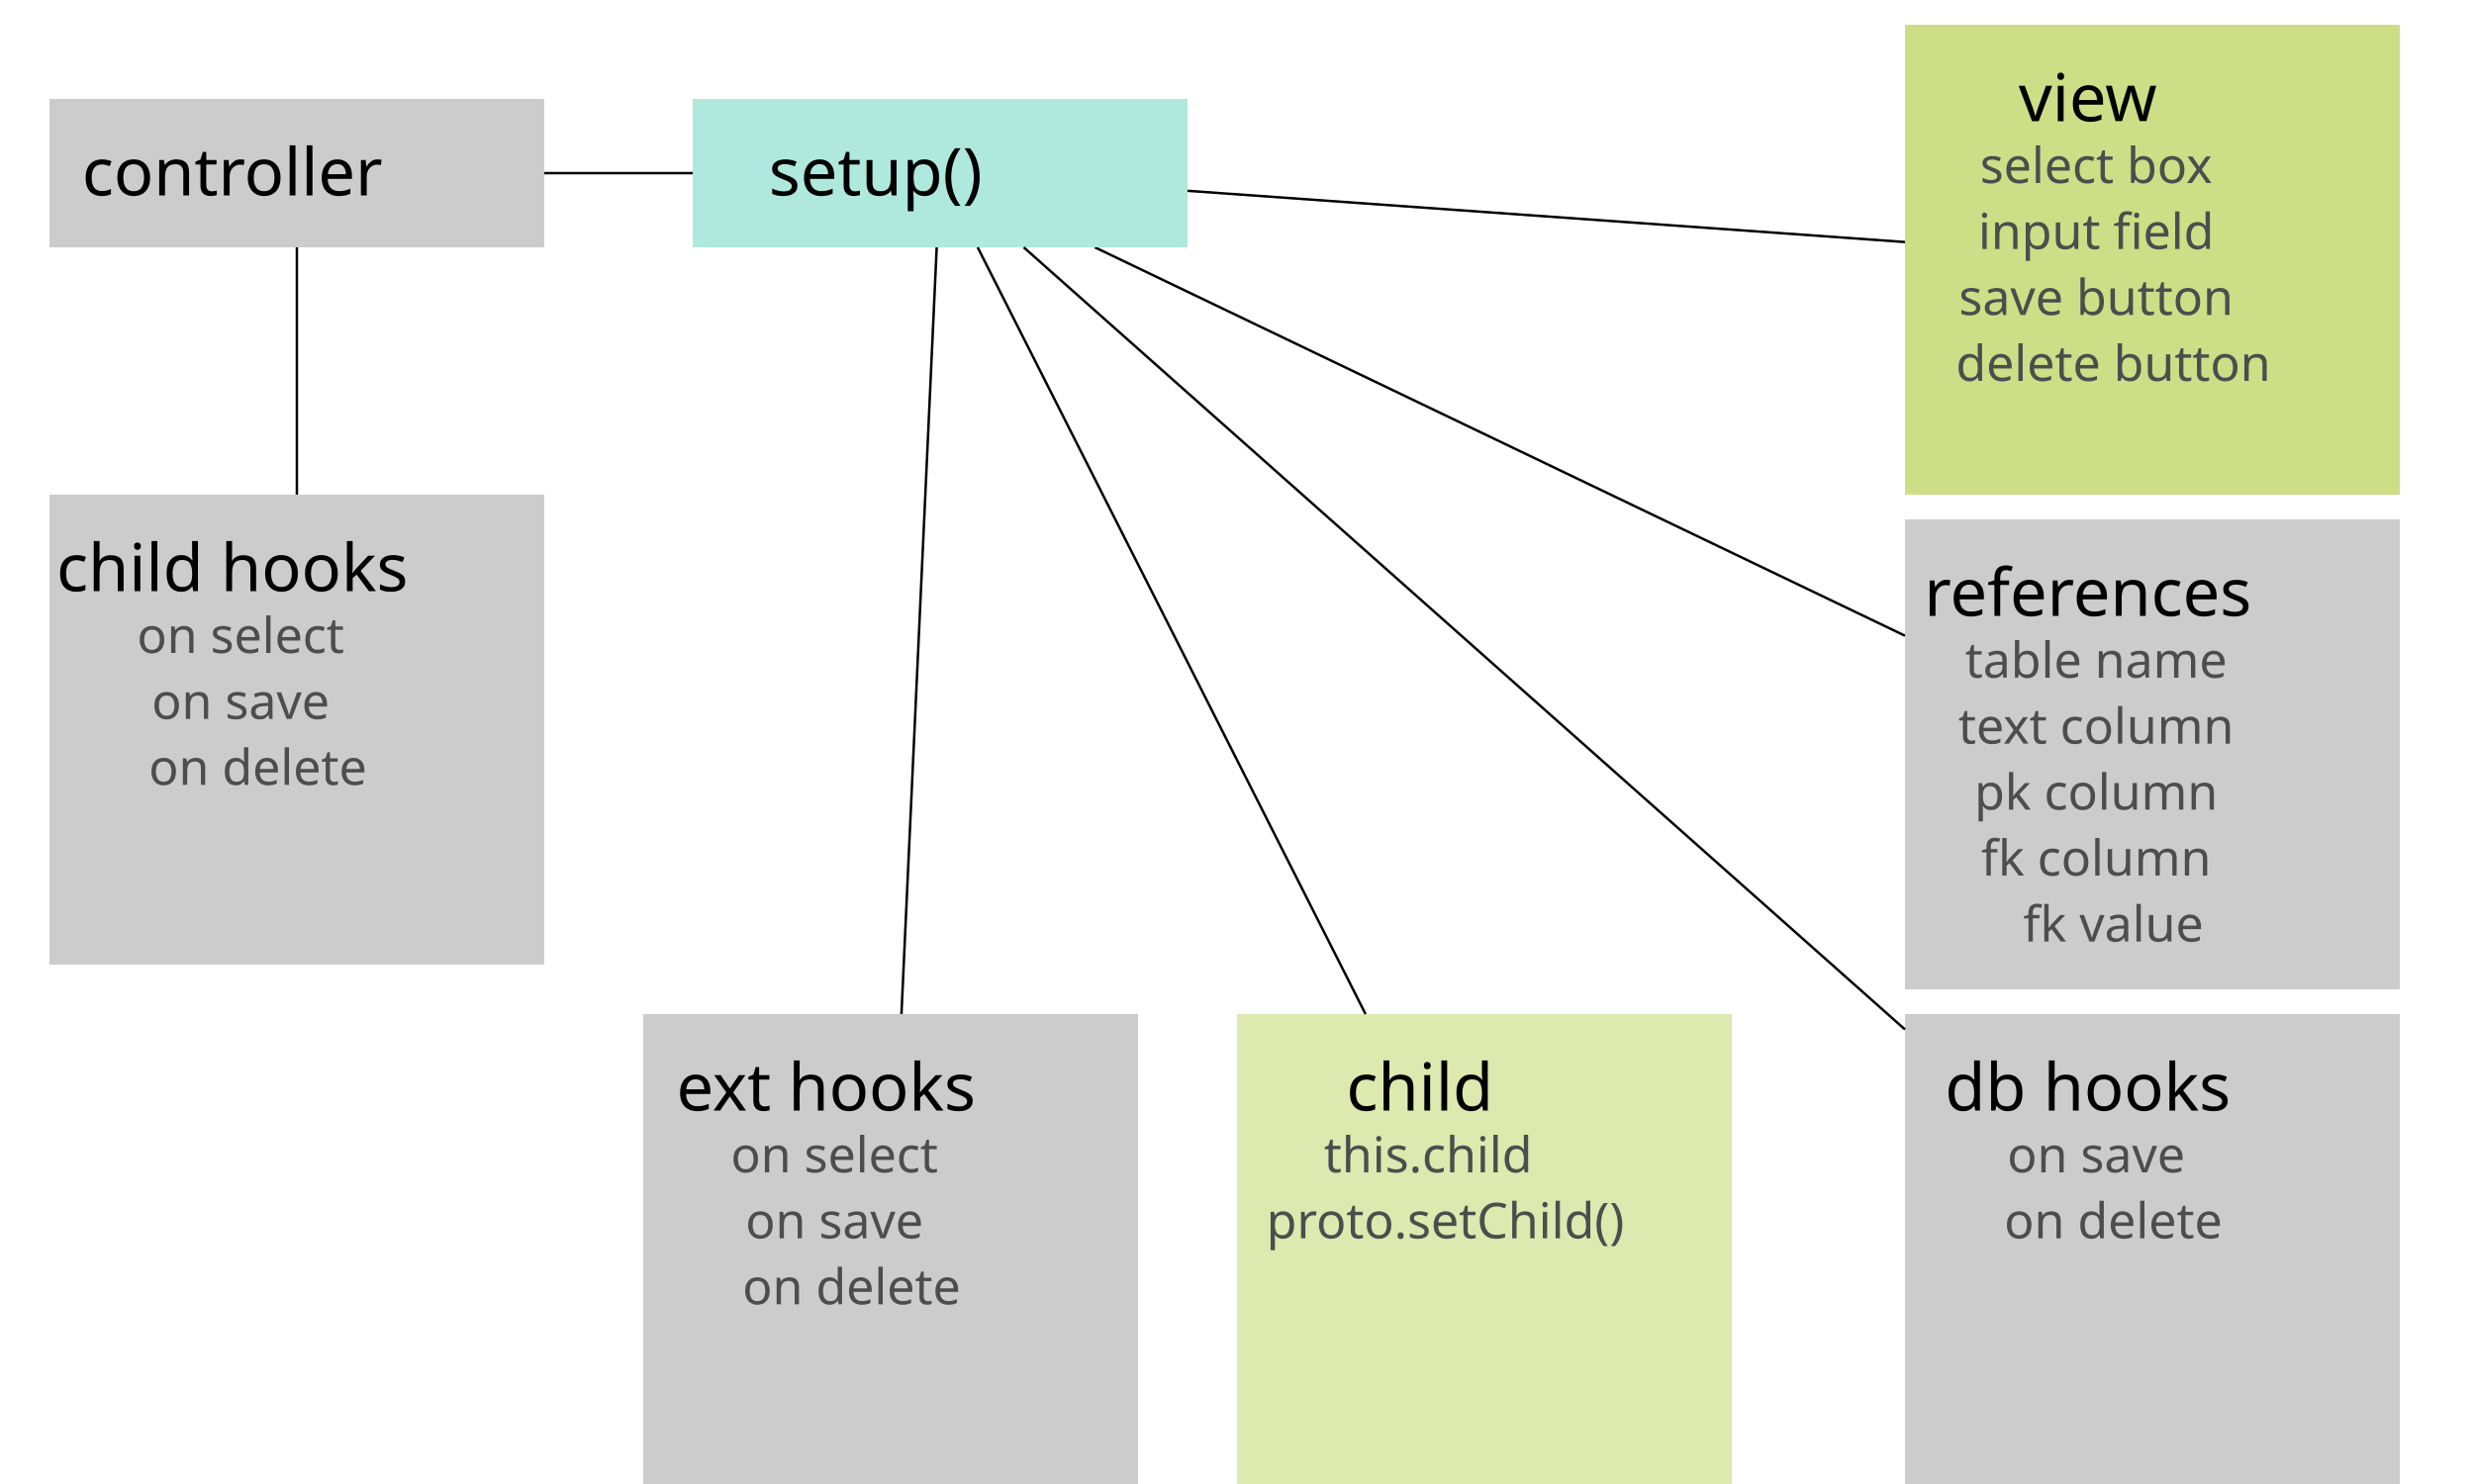
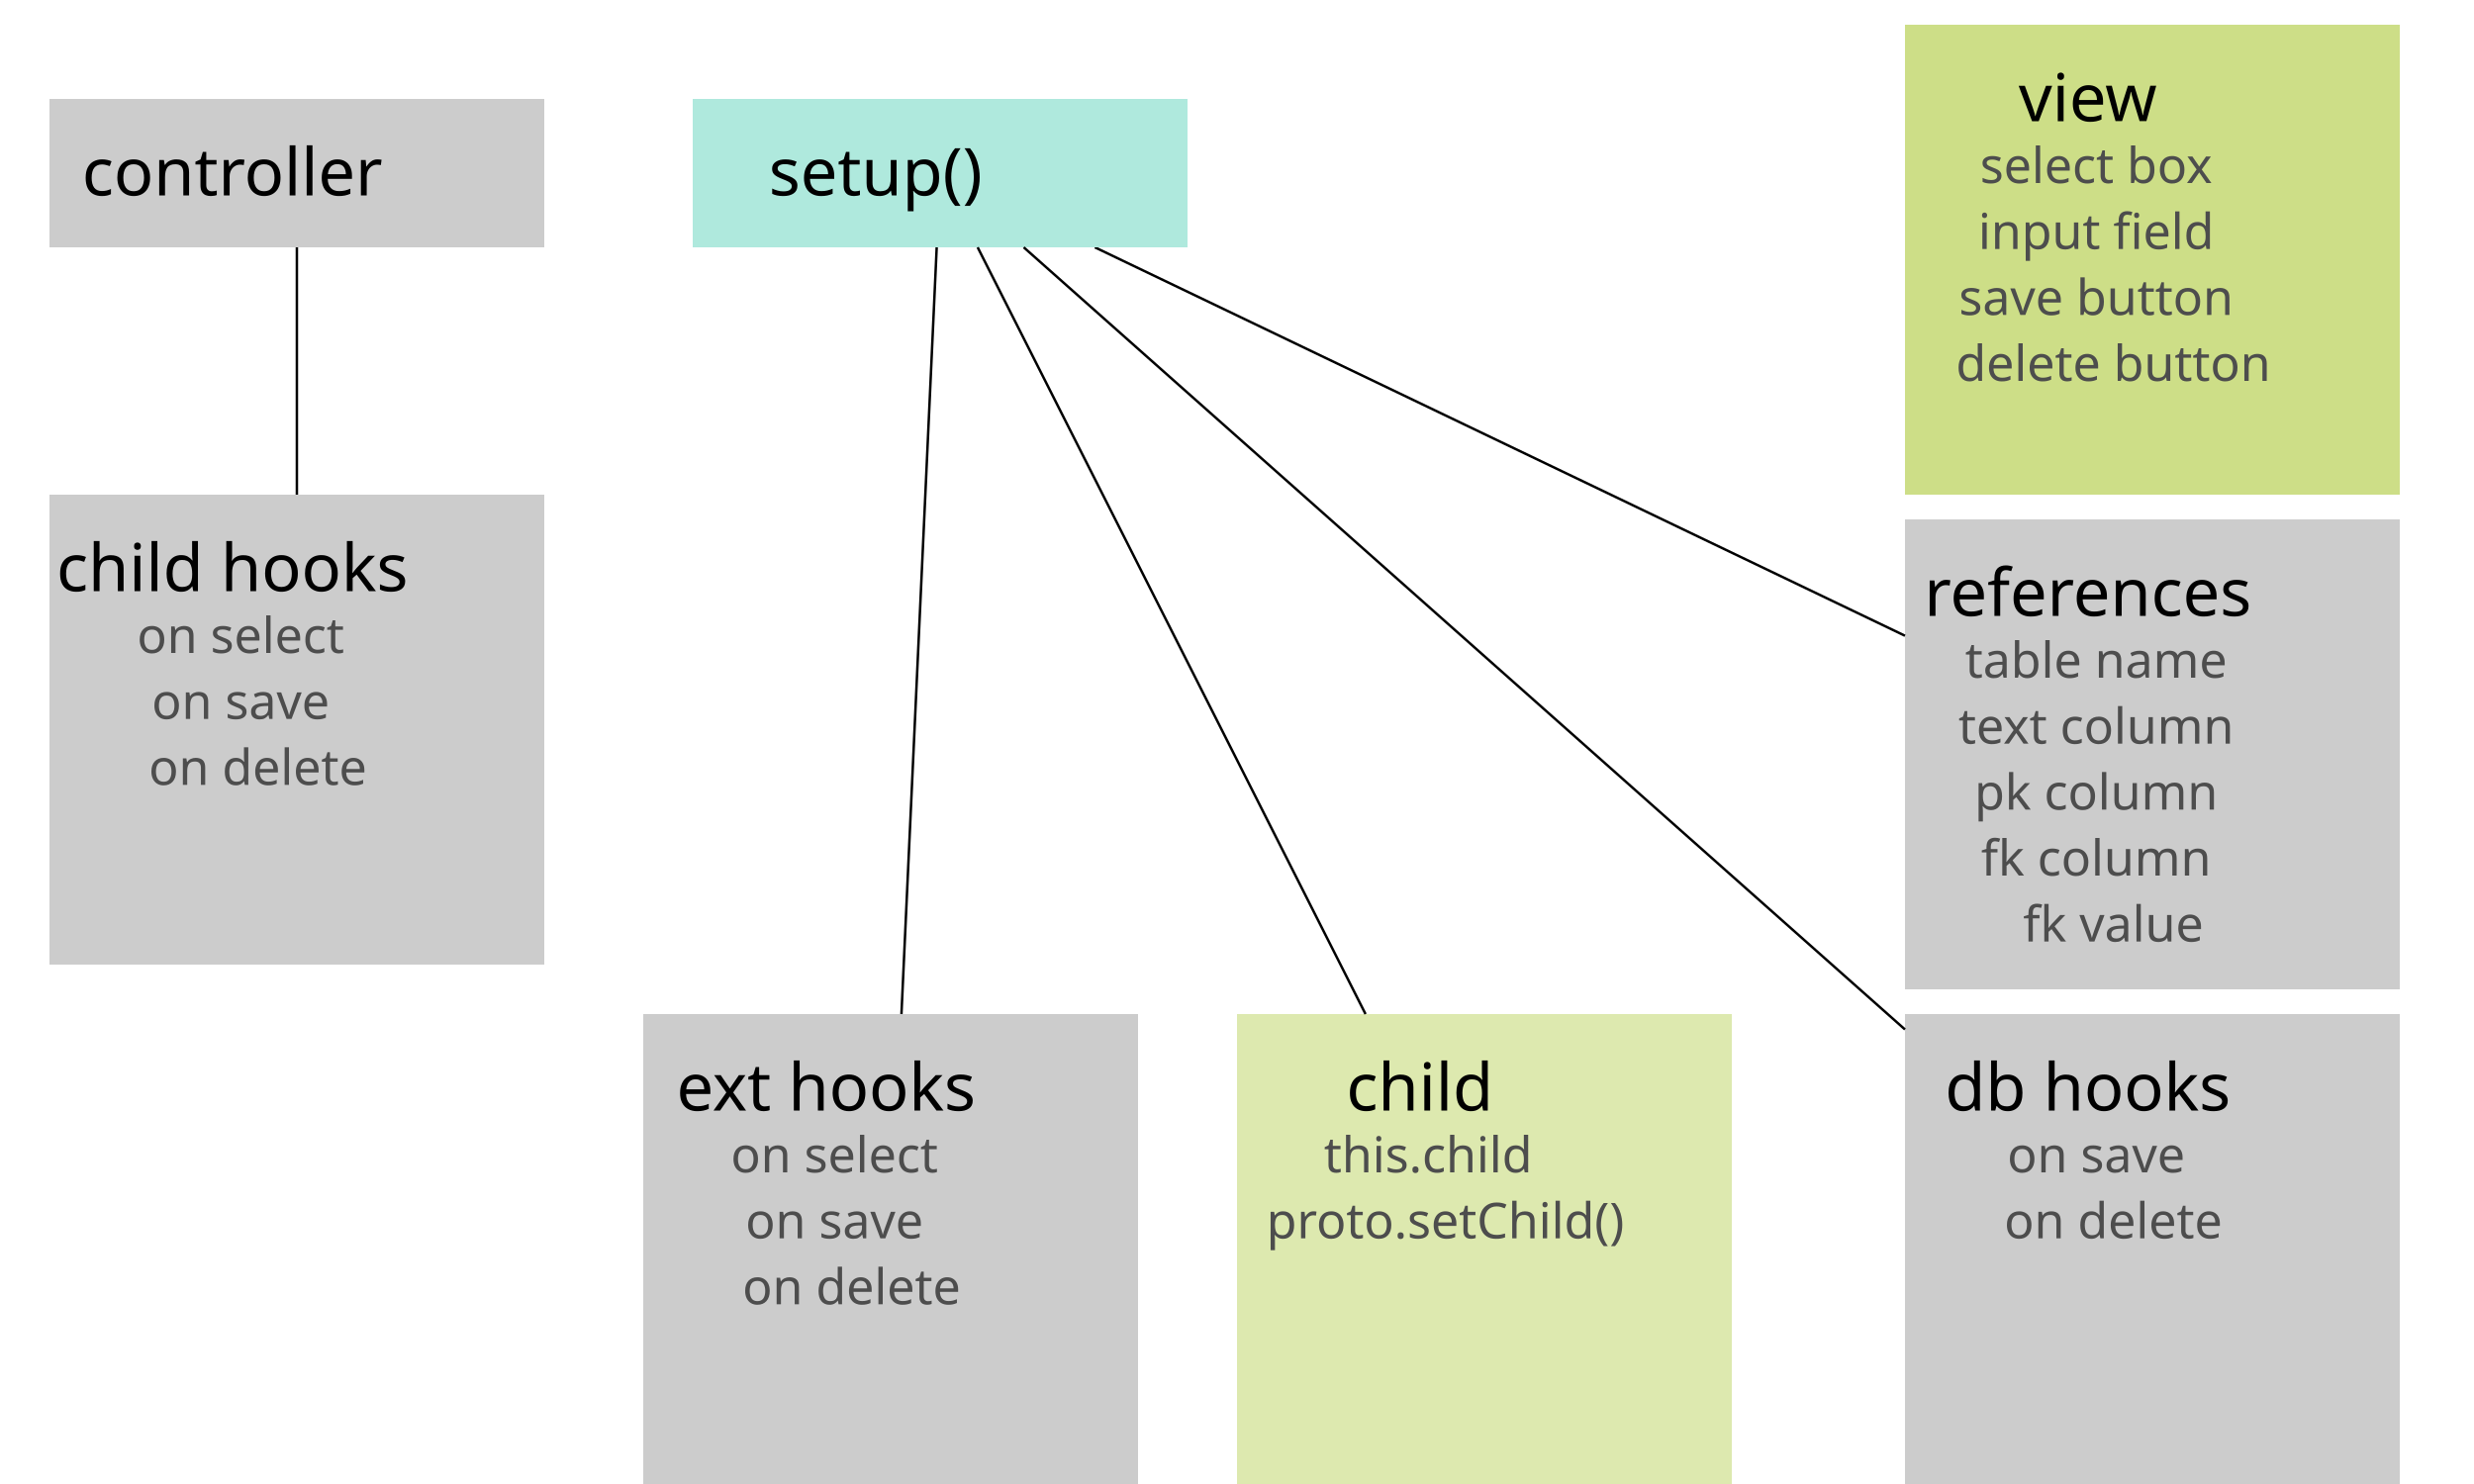
<svg xmlns="http://www.w3.org/2000/svg" xmlns:xlink="http://www.w3.org/1999/xlink" width="1000" height="600" viewBox="0 0 1000 600" version="1.1" id="svg8">
  <defs id="defs2">
    <linearGradient id="linearGradient4812">
      <stop style="stop-color:#808080;stop-opacity:1;" offset="0" id="stop4808" />
      <stop style="stop-color:#808080;stop-opacity:0;" offset="1" id="stop4810" />
    </linearGradient>
    <linearGradient xlink:href="#linearGradient4812" id="linearGradient4806" x1="520" y1="194" x2="390" y2="266" gradientUnits="userSpaceOnUse" gradientTransform="matrix(1,0,0,0.8333333,0,-121.6667)" />
  </defs>
  <g id="layer1" />
-   <path style="display:inline;fill:none;fill-rule:evenodd;stroke:#000000;stroke-width:1px;stroke-linecap:butt;stroke-linejoin:miter;stroke-opacity:1" d="m 220,70 60,-10e-7" id="path4814" />
+   <path style="display:inline;fill:none;fill-rule:evenodd;stroke:#000000;stroke-width:1px;stroke-linecap:butt;stroke-linejoin:miter;stroke-opacity:1" d="M 0,0 V 0" id="path4814" />
  <g id="g4983" transform="translate(170,80)">
    <rect y="130" x="600" height="190" width="200" id="rect4816-7-1-0" style="opacity:1;fill:#cccccc;fill-opacity:1;fill-rule:nonzero;stroke:none;stroke-width:4;stroke-linecap:butt;stroke-linejoin:round;stroke-miterlimit:4;stroke-dasharray:none;stroke-dashoffset:0;stroke-opacity:1;paint-order:markers fill stroke" />
    <text id="text4820-1-2-6-2" y="194" x="701.535" style="font-style:normal;font-weight:normal;font-size:26.667px;line-height:100%;font-family:sans-serif;text-align:center;letter-spacing:0px;word-spacing:0px;text-anchor:middle;fill:#4d4d4d;fill-opacity:1;stroke:none" xml:space="preserve">
      <tspan style="font-size:20px;line-height:100%;text-align:center;text-anchor:middle;fill:#4d4d4d" y="194" x="701.535" id="tspan5220">table name</tspan>
      <tspan style="font-size:20px;line-height:100%;text-align:center;text-anchor:middle;fill:#4d4d4d" y="220.667" x="701.535" id="tspan5254">text column</tspan>
      <tspan style="font-size:20px;line-height:100%;text-align:center;text-anchor:middle;fill:#4d4d4d" y="247.333" x="701.535" id="tspan5222">pk column</tspan>
      <tspan style="font-size:20px;line-height:100%;text-align:center;text-anchor:middle;fill:#4d4d4d" y="274" x="701.535" id="tspan5224">fk column</tspan>
      <tspan style="font-size:20px;line-height:100%;text-align:center;text-anchor:middle;fill:#4d4d4d" y="300.667" x="701.535" id="tspan5226">fk value</tspan>
    </text>
    <text id="text4820-1-2-6" y="169" x="699.897" style="font-style:normal;font-weight:normal;font-size:40px;line-height:1.25;font-family:sans-serif;letter-spacing:0px;word-spacing:0px;fill:#000000;fill-opacity:1;stroke:none" xml:space="preserve">
      <tspan style="font-size:26.667px;text-align:center;text-anchor:middle" y="169" x="699.897" id="tspan4818-1-0-5">references</tspan>
    </text>
  </g>
-   <path style="display:inline;fill:none;fill-rule:evenodd;stroke:#000000;stroke-width:1px;stroke-linecap:butt;stroke-linejoin:miter;stroke-opacity:1" d="M 480,77.143 770,97.857" id="path5000" />
+   <path style="display:inline;fill:none;fill-rule:evenodd;stroke:#000000;stroke-width:1px;stroke-linecap:butt;stroke-linejoin:miter;stroke-opacity:1" d="M 0,0 V 0" id="path5000" />
  <path style="fill:none;fill-rule:evenodd;stroke:#000000;stroke-width:1px;stroke-linecap:butt;stroke-linejoin:miter;stroke-opacity:1" d="M 442.553,100 770,257.041" id="path5002" />
  <g id="g4983-0" transform="translate(170,-120)">
    <rect y="130" x="600" height="190" width="200" id="rect4816-7-1-0-3" style="opacity:1;fill:#cdde87;fill-opacity:1;fill-rule:nonzero;stroke:none;stroke-width:4;stroke-linecap:butt;stroke-linejoin:round;stroke-miterlimit:4;stroke-dasharray:none;stroke-dashoffset:0;stroke-opacity:1;paint-order:markers fill stroke" />
    <text id="text4820-1-2-6-2-7" y="194" x="701.535" style="font-style:normal;font-weight:normal;font-size:26.667px;line-height:100%;font-family:sans-serif;text-align:center;letter-spacing:0px;word-spacing:0px;text-anchor:middle;fill:#4d4d4d;fill-opacity:1;stroke:none" xml:space="preserve">
      <tspan style="font-size:20px;line-height:100%;text-align:center;text-anchor:middle;fill:#4d4d4d" y="194" x="701.535" id="tspan5220-5">select box</tspan>
      <tspan style="font-size:20px;line-height:100%;text-align:center;text-anchor:middle;fill:#4d4d4d" y="220.667" x="701.535" id="tspan5254-6">input field</tspan>
      <tspan style="font-size:20px;line-height:100%;text-align:center;text-anchor:middle;fill:#4d4d4d" y="247.333" x="701.535" id="tspan5222-1">save button</tspan>
      <tspan style="font-size:20px;line-height:100%;text-align:center;text-anchor:middle;fill:#4d4d4d" y="274" x="701.535" id="tspan5226-6">delete button</tspan>
    </text>
    <text id="text4820-1-2-6-1" y="169" x="699.897" style="font-style:normal;font-weight:normal;font-size:40px;line-height:1.25;font-family:sans-serif;letter-spacing:0px;word-spacing:0px;fill:#000000;fill-opacity:1;stroke:none" xml:space="preserve">
      <tspan style="font-size:26.667px;text-align:center;text-anchor:middle" y="169" x="699.897" id="tspan4818-1-0-5-7">view</tspan>
    </text>
  </g>
  <g id="g4983-7" transform="translate(-340,280)">
    <rect y="130" x="600" height="190" width="200" id="rect4816-7-1-0-2" style="opacity:1;fill:#cccccc;fill-opacity:1;fill-rule:nonzero;stroke:none;stroke-width:4;stroke-linecap:butt;stroke-linejoin:round;stroke-miterlimit:4;stroke-dasharray:none;stroke-dashoffset:0;stroke-opacity:1;paint-order:markers fill stroke" />
    <text id="text4820-1-2-6-2-8" y="194" x="701.535" style="font-style:normal;font-weight:normal;font-size:26.667px;line-height:100%;font-family:sans-serif;text-align:center;letter-spacing:0px;word-spacing:0px;text-anchor:middle;fill:#4d4d4d;fill-opacity:1;stroke:none" xml:space="preserve">
      <tspan style="font-size:20px;line-height:100%;text-align:center;text-anchor:middle;fill:#4d4d4d" y="194" x="701.535" id="tspan5220-4">on select</tspan>
      <tspan style="font-size:20px;line-height:100%;text-align:center;text-anchor:middle;fill:#4d4d4d" y="220.667" x="701.535" id="tspan5226-4">on save</tspan>
      <tspan style="font-size:20px;line-height:100%;text-align:center;text-anchor:middle;fill:#4d4d4d" y="247.333" x="701.535" id="tspan5359">on delete</tspan>
    </text>
    <text id="text4820-1-2-6-8" y="169" x="699.897" style="font-style:normal;font-weight:normal;font-size:40px;line-height:1.25;font-family:sans-serif;letter-spacing:0px;word-spacing:0px;fill:#000000;fill-opacity:1;stroke:none" xml:space="preserve">
      <tspan style="font-size:26.667px;text-align:center;text-anchor:middle" y="169" x="699.897" id="tspan5429">ext hooks</tspan>
    </text>
  </g>
  <g id="g4983-7-6-6" transform="translate(-100,280)">
    <rect y="130" x="600" height="190" width="200" id="rect4816-7-1-0-2-2-8" style="opacity:1;fill:#dde9af;fill-opacity:1;fill-rule:nonzero;stroke:none;stroke-width:4;stroke-linecap:butt;stroke-linejoin:round;stroke-miterlimit:4;stroke-dasharray:none;stroke-dashoffset:0;stroke-opacity:1;paint-order:markers fill stroke" />
    <text id="text4820-1-2-6-2-8-7-4" y="194" x="701.535" style="font-style:normal;font-weight:normal;font-size:26.667px;line-height:100%;font-family:sans-serif;text-align:center;letter-spacing:0px;word-spacing:0px;text-anchor:middle;fill:#4d4d4d;fill-opacity:1;stroke:none" xml:space="preserve">
      <tspan style="font-size:20px;line-height:100%;text-align:center;text-anchor:middle;fill:#4d4d4d" y="194" x="701.535" id="tspan5359-6-1">this.child</tspan>
      <tspan style="font-size:20px;line-height:100%;text-align:center;text-anchor:middle;fill:#4d4d4d" y="220.667" x="701.535" id="tspan5575">proto.setChild()</tspan>
    </text>
    <text id="text4820-1-2-6-8-6-5" y="169" x="699.897" style="font-style:normal;font-weight:normal;font-size:40px;line-height:1.25;font-family:sans-serif;letter-spacing:0px;word-spacing:0px;fill:#000000;fill-opacity:1;stroke:none" xml:space="preserve">
      <tspan style="font-size:26.667px;text-align:center;text-anchor:middle" y="169" x="699.897" id="tspan5429-1-8">child</tspan>
    </text>
  </g>
  <g id="g4983-7-5" transform="translate(170,280)">
    <rect y="130" x="600" height="190" width="200" id="rect4816-7-1-0-2-5" style="opacity:1;fill:#cccccc;fill-opacity:1;fill-rule:nonzero;stroke:none;stroke-width:4;stroke-linecap:butt;stroke-linejoin:round;stroke-miterlimit:4;stroke-dasharray:none;stroke-dashoffset:0;stroke-opacity:1;paint-order:markers fill stroke" />
    <text id="text4820-1-2-6-2-8-4" y="194" x="701.535" style="font-style:normal;font-weight:normal;font-size:26.667px;line-height:100%;font-family:sans-serif;text-align:center;letter-spacing:0px;word-spacing:0px;text-anchor:middle;fill:#4d4d4d;fill-opacity:1;stroke:none" xml:space="preserve">
      <tspan style="font-size:20px;line-height:100%;text-align:center;text-anchor:middle;fill:#4d4d4d" y="194" x="701.535" id="tspan5226-4-9">on save</tspan>
      <tspan style="font-size:20px;line-height:100%;text-align:center;text-anchor:middle;fill:#4d4d4d" y="220.667" x="701.535" id="tspan5359-5">on delete</tspan>
    </text>
    <text id="text4820-1-2-6-8-2" y="169" x="699.897" style="font-style:normal;font-weight:normal;font-size:40px;line-height:1.25;font-family:sans-serif;letter-spacing:0px;word-spacing:0px;fill:#000000;fill-opacity:1;stroke:none" xml:space="preserve">
      <tspan style="font-size:26.667px;text-align:center;text-anchor:middle" y="169" x="699.897" id="tspan4818-1-0-5-1-4">db hooks</tspan>
    </text>
  </g>
  <g id="g4983-7-6" transform="translate(-580,70)">
    <rect y="130" x="600" height="190" width="200" id="rect4816-7-1-0-2-2" style="opacity:1;fill:#cccccc;fill-opacity:1;fill-rule:nonzero;stroke:none;stroke-width:4;stroke-linecap:butt;stroke-linejoin:round;stroke-miterlimit:4;stroke-dasharray:none;stroke-dashoffset:0;stroke-opacity:1;paint-order:markers fill stroke" />
    <text id="text4820-1-2-6-2-8-7" y="194" x="701.535" style="font-style:normal;font-weight:normal;font-size:26.667px;line-height:100%;font-family:sans-serif;text-align:center;letter-spacing:0px;word-spacing:0px;text-anchor:middle;fill:#4d4d4d;fill-opacity:1;stroke:none" xml:space="preserve">
      <tspan style="font-size:20px;line-height:100%;text-align:center;text-anchor:middle;fill:#4d4d4d" y="194" x="701.535" id="tspan5220-4-6">on select</tspan>
      <tspan style="font-size:20px;line-height:100%;text-align:center;text-anchor:middle;fill:#4d4d4d" y="220.667" x="701.535" id="tspan5226-4-7">on save</tspan>
      <tspan style="font-size:20px;line-height:100%;text-align:center;text-anchor:middle;fill:#4d4d4d" y="247.333" x="701.535" id="tspan5359-6">on delete</tspan>
    </text>
    <text id="text4820-1-2-6-8-6" y="169" x="699.897" style="font-style:normal;font-weight:normal;font-size:40px;line-height:1.25;font-family:sans-serif;letter-spacing:0px;word-spacing:0px;fill:#000000;fill-opacity:1;stroke:none" xml:space="preserve">
      <tspan style="font-size:26.667px;text-align:center;text-anchor:middle" y="169" x="699.897" id="tspan5429-1">child hooks</tspan>
    </text>
  </g>
  <g id="g4993" transform="translate(-50)">
    <rect y="40" x="330" height="60" width="200" id="rect4816-7" style="opacity:1;fill:#afe9dd;fill-opacity:1;fill-rule:nonzero;stroke:none;stroke-width:4;stroke-linecap:butt;stroke-linejoin:round;stroke-miterlimit:4;stroke-dasharray:none;stroke-dashoffset:0;stroke-opacity:1;paint-order:markers fill stroke" />
    <text id="text4820-1" y="79" x="429.897" style="font-style:normal;font-weight:normal;font-size:40px;line-height:1.25;font-family:sans-serif;letter-spacing:0px;word-spacing:0px;fill:#000000;fill-opacity:1;stroke:none" xml:space="preserve">
      <tspan style="font-size:26.667px;text-align:center;text-anchor:middle" y="79" x="429.897" id="tspan4818-1">setup()</tspan>
    </text>
  </g>
  <g id="g4998">
    <rect y="40" x="20" height="60" width="200" id="rect4816" style="opacity:1;fill:#cccccc;fill-opacity:1;fill-rule:nonzero;stroke:none;stroke-width:4;stroke-linecap:butt;stroke-linejoin:round;stroke-miterlimit:4;stroke-dasharray:none;stroke-dashoffset:0;stroke-opacity:1;paint-order:markers fill stroke" />
    <text id="text4820" y="79" x="119.897" style="font-style:normal;font-weight:normal;font-size:40px;line-height:1.25;font-family:sans-serif;letter-spacing:0px;word-spacing:0px;fill:#000000;fill-opacity:1;stroke:none" xml:space="preserve">
      <tspan style="font-size:26.667px;text-align:center;text-anchor:middle" y="79" x="119.897" id="tspan4818">controller</tspan>
    </text>
  </g>
  <path style="display:inline;fill:none;fill-rule:evenodd;stroke:#000000;stroke-width:1px;stroke-linecap:butt;stroke-linejoin:miter;stroke-opacity:1" d="M 770,416.224 413.793,100" id="path5559" />
  <path style="fill:none;fill-rule:evenodd;stroke:#000000;stroke-width:1px;stroke-linecap:butt;stroke-linejoin:miter;stroke-opacity:1" d="M 395.172,100 551.954,410" id="path5567" />
  <path style="fill:none;fill-rule:evenodd;stroke:#000000;stroke-width:1px;stroke-linecap:butt;stroke-linejoin:miter;stroke-opacity:1" d="M 378.621,100 364.368,410" id="path5569" />
  <path style="fill:none;fill-rule:evenodd;stroke:#000000;stroke-width:1px;stroke-linecap:butt;stroke-linejoin:miter;stroke-opacity:1" d="M 120,100 V 200" id="path5571" />
</svg>
